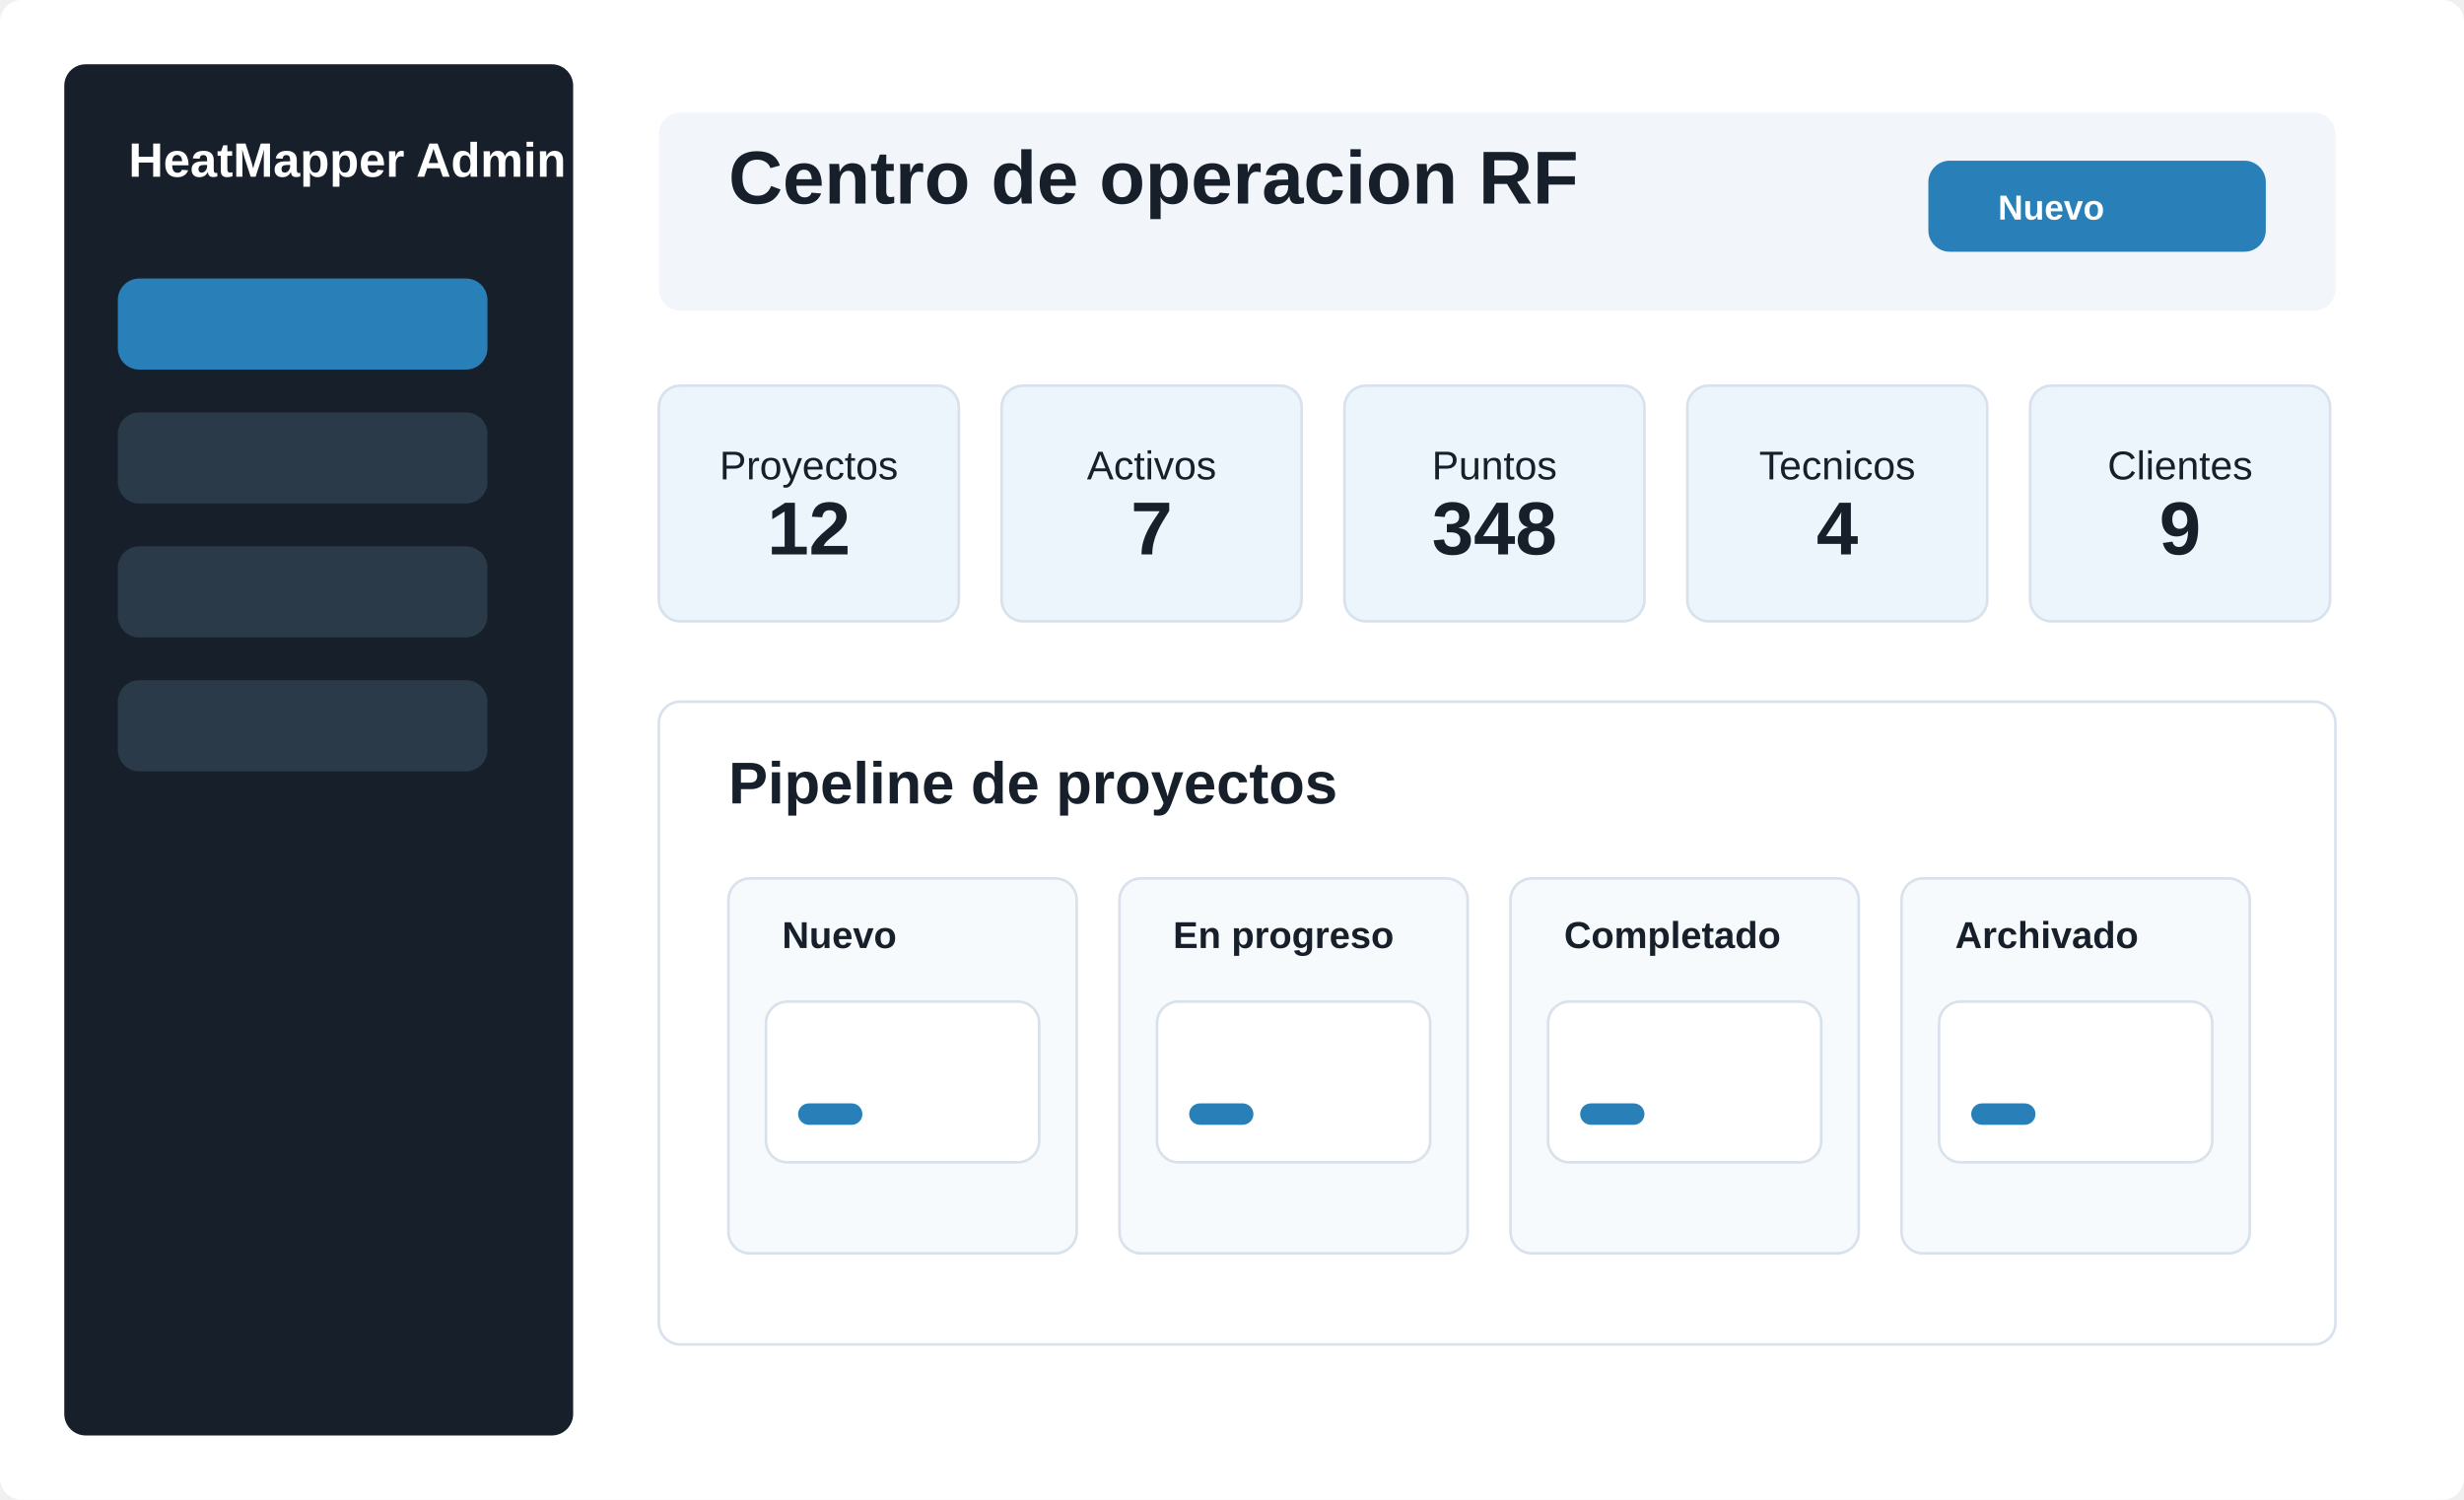
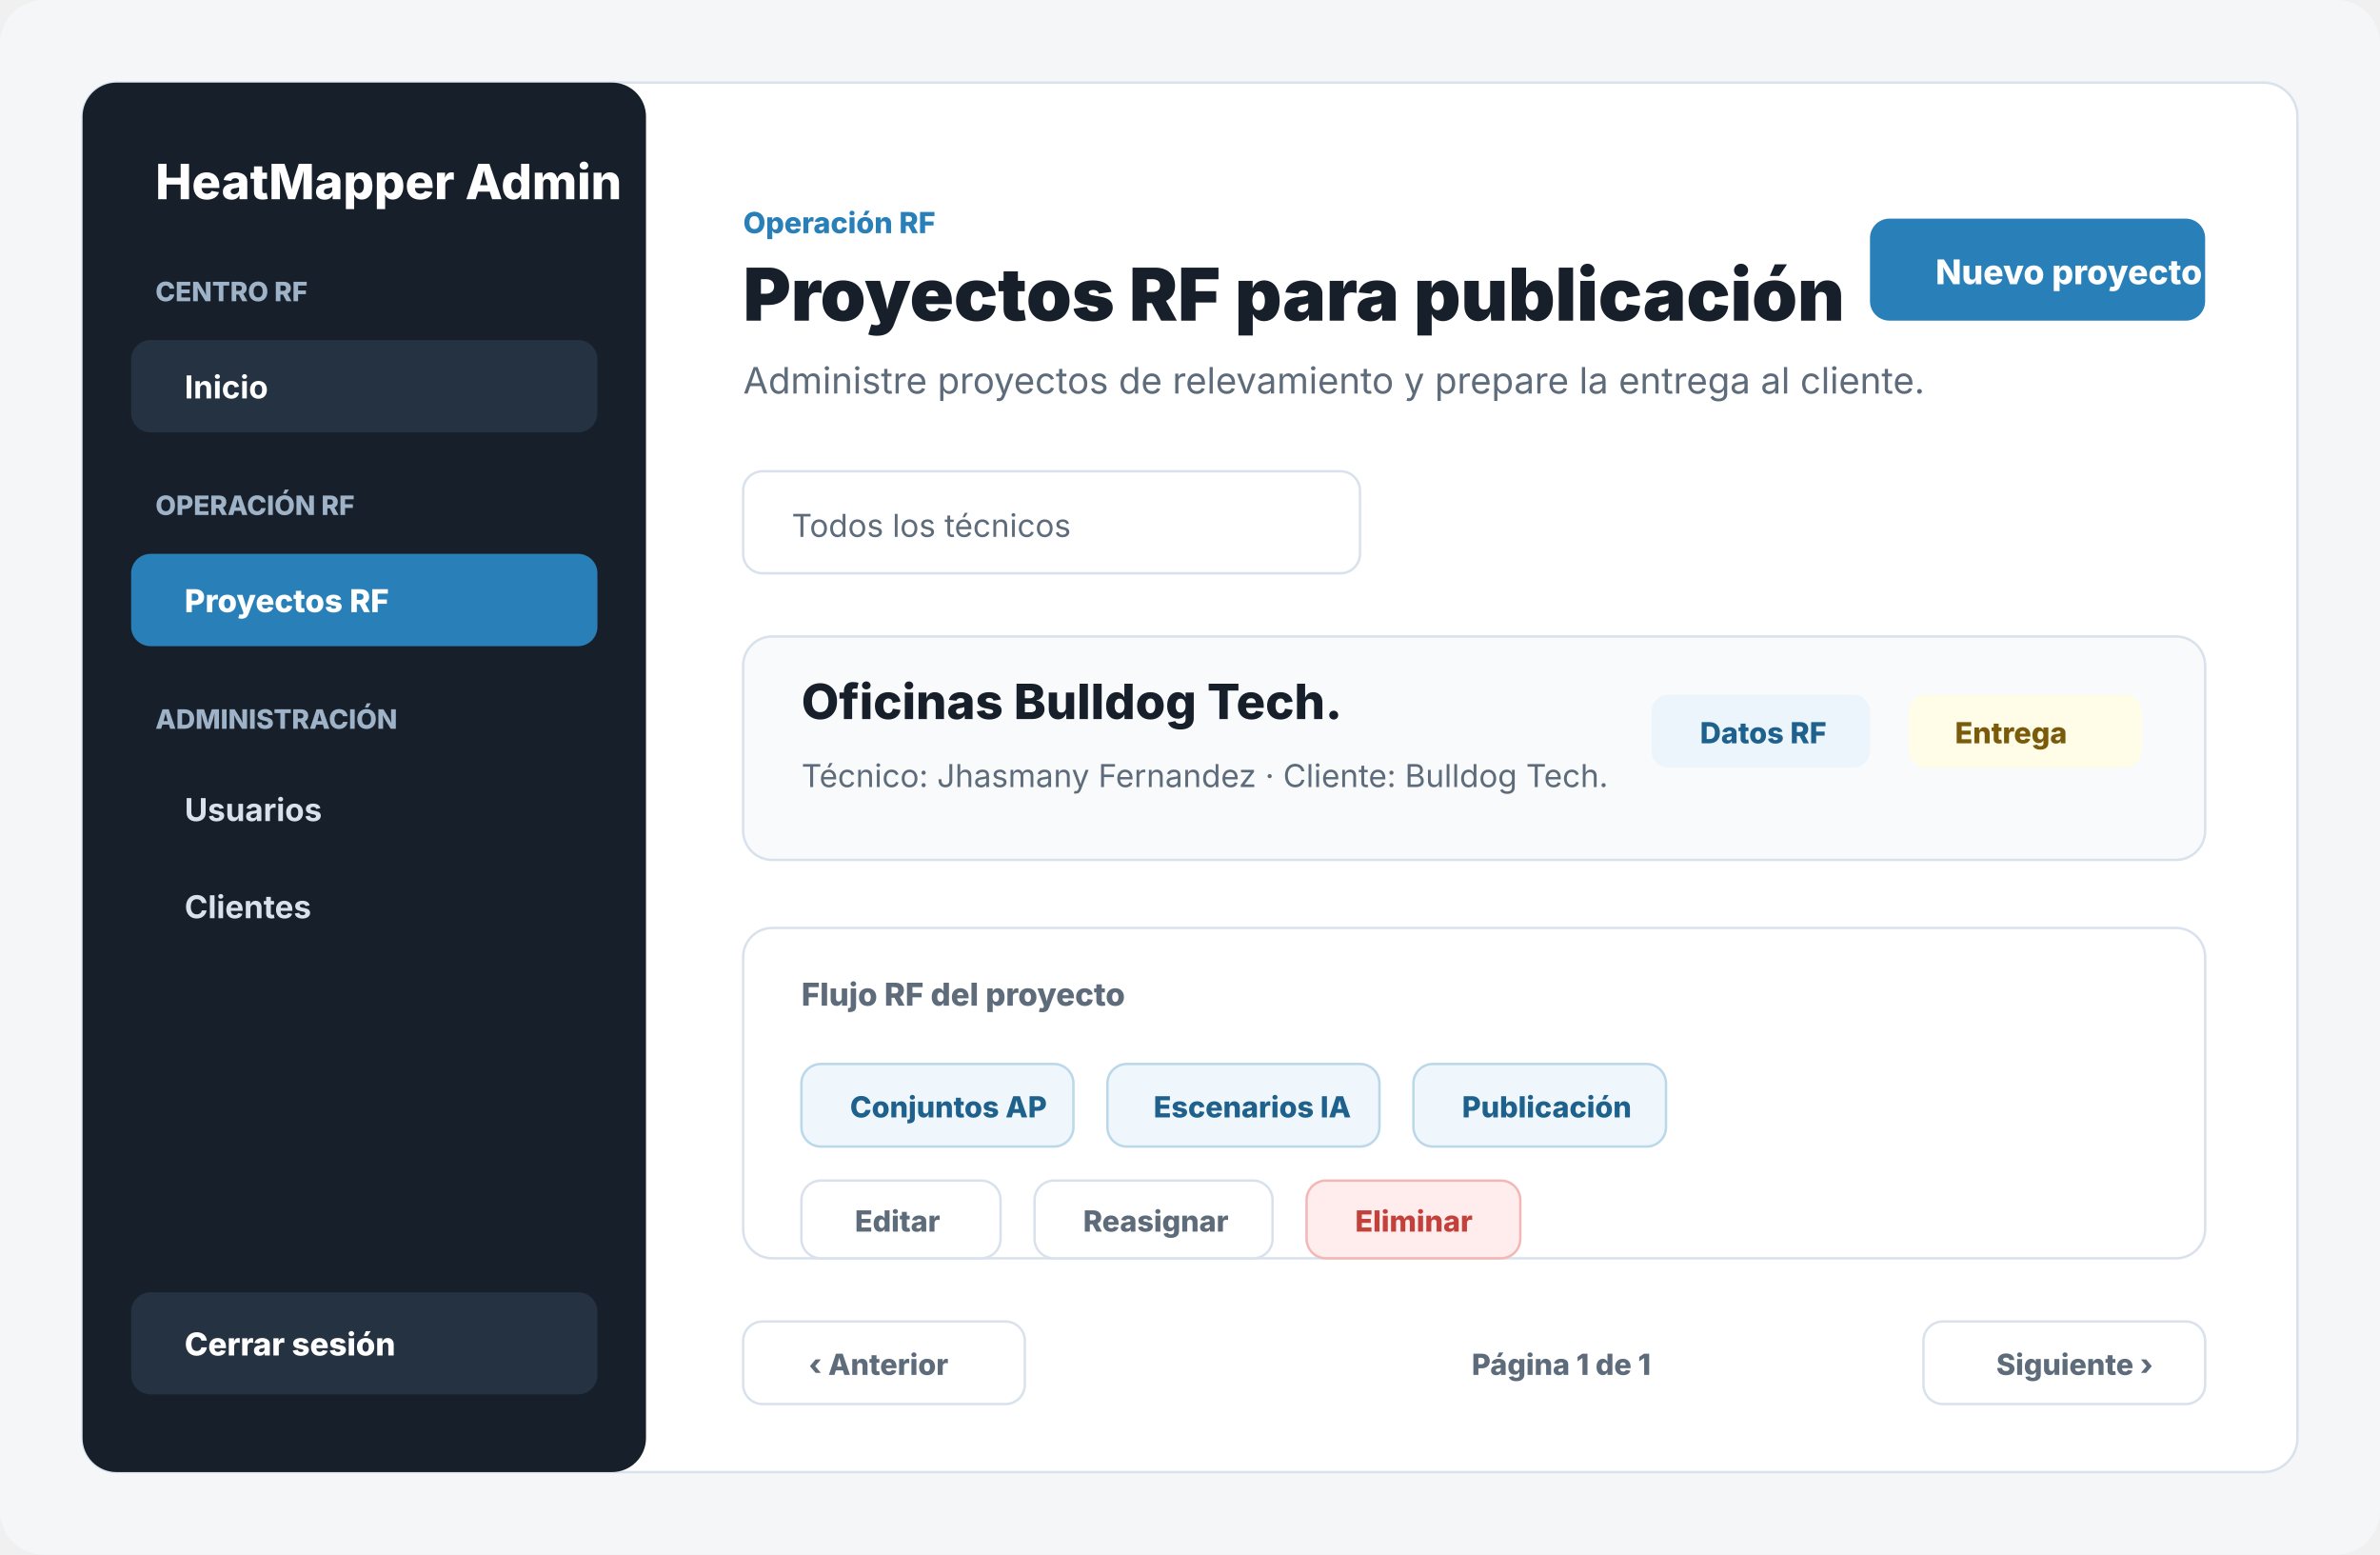
- <svg xmlns="http://www.w3.org/2000/svg" width="920" height="560" viewBox="0 0 920 560" role="img" aria-label="Panel administrador">
-   <rect width="920" height="560" rx="8" fill="#FFFFFF" />
-   <rect x="24" y="24" width="190" height="512" rx="8" fill="#17202A" />
-   <text x="48" y="66" font-family="Arial" font-size="18" font-weight="700" fill="#FFFFFF">HeatMapper Admin</text>
-   <rect x="44" y="104" width="138" height="34" rx="8" fill="#2980B9" />
-   <rect x="44" y="154" width="138" height="34" rx="8" fill="#2B3A49" />
-   <rect x="44" y="204" width="138" height="34" rx="8" fill="#2B3A49" />
-   <rect x="44" y="254" width="138" height="34" rx="8" fill="#2B3A49" />
-   <rect x="246" y="42" width="626" height="74" rx="8" fill="#F2F6FA" />
-   <text x="272" y="76" font-family="Arial" font-size="28" font-weight="700" fill="#17202A">Centro de operacion RF</text>
-   <rect x="720" y="60" width="126" height="34" rx="8" fill="#2980B9" />
-   <text x="746" y="82" font-family="Arial" font-size="13" font-weight="700" fill="#FFFFFF">Nuevo</text>
-   <g fill="#EBF5FB" stroke="#D9E2EC">
-     <rect x="246" y="144" width="112" height="88" rx="8" />
-     <rect x="374" y="144" width="112" height="88" rx="8" />
-     <rect x="502" y="144" width="112" height="88" rx="8" />
-     <rect x="630" y="144" width="112" height="88" rx="8" />
-     <rect x="758" y="144" width="112" height="88" rx="8" />
-   </g>
-   <g font-family="Arial" fill="#17202A" text-anchor="middle">
-     <text x="302" y="179" font-size="15">Proyectos</text>
-     <text x="302" y="207" font-size="28" font-weight="700">12</text>
-     <text x="430" y="179" font-size="15">Activos</text>
-     <text x="430" y="207" font-size="28" font-weight="700">7</text>
-     <text x="558" y="179" font-size="15">Puntos</text>
-     <text x="558" y="207" font-size="28" font-weight="700">348</text>
-     <text x="686" y="179" font-size="15">Tecnicos</text>
-     <text x="686" y="207" font-size="28" font-weight="700">4</text>
-     <text x="814" y="179" font-size="15">Clientes</text>
-     <text x="814" y="207" font-size="28" font-weight="700">9</text>
-   </g>
-   <rect x="246" y="262" width="626" height="240" rx="8" fill="#FFFFFF" stroke="#D9E2EC" />
-   <text x="272" y="300" font-family="Arial" font-size="22" font-weight="700" fill="#17202A">Pipeline de proyectos</text>
-   <g>
-     <rect x="272" y="328" width="130" height="140" rx="8" fill="#F7FAFC" stroke="#D9E2EC" />
-     <rect x="418" y="328" width="130" height="140" rx="8" fill="#F7FAFC" stroke="#D9E2EC" />
-     <rect x="564" y="328" width="130" height="140" rx="8" fill="#F7FAFC" stroke="#D9E2EC" />
-     <rect x="710" y="328" width="130" height="140" rx="8" fill="#F7FAFC" stroke="#D9E2EC" />
-   </g>
-   <g font-family="Arial" font-size="14" font-weight="700" fill="#17202A">
-     <text x="292" y="354">Nuevo</text>
-     <text x="438" y="354">En progreso</text>
-     <text x="584" y="354">Completado</text>
-     <text x="730" y="354">Archivado</text>
-   </g>
-   <g fill="#FFFFFF" stroke="#D9E2EC">
-     <rect x="286" y="374" width="102" height="60" rx="8" />
-     <rect x="432" y="374" width="102" height="60" rx="8" />
-     <rect x="578" y="374" width="102" height="60" rx="8" />
-     <rect x="724" y="374" width="102" height="60" rx="8" />
-   </g>
-   <g fill="#2980B9">
-     <rect x="298" y="412" width="24" height="8" rx="4" />
-     <rect x="444" y="412" width="24" height="8" rx="4" />
-     <rect x="590" y="412" width="24" height="8" rx="4" />
-     <rect x="736" y="412" width="24" height="8" rx="4" />
-   </g>
+ <svg xmlns="http://www.w3.org/2000/svg" width="980" height="640" viewBox="0 0 980 640" fill="none" role="img" aria-labelledby="titulo desc">
+   <rect width="980" height="640" rx="18" fill="#F4F6F8" />
+   <rect x="34" y="34" width="912" height="572" rx="14" fill="#FFFFFF" stroke="#D9E2EC" />
+   <rect x="34" y="34" width="232" height="572" rx="14" fill="#17202A" />
+   <text x="64" y="82" font-family="Inter, Arial" font-size="20" font-weight="800" fill="#FFFFFF">HeatMapper Admin</text>
+   <text x="64" y="124" font-family="Inter, Arial" font-size="11" font-weight="800" fill="#9FB3C8">CENTRO RF</text>
+   <rect x="54" y="140" width="192" height="38" rx="8" fill="#253241" />
+   <text x="76" y="164" font-family="Inter, Arial" font-size="13" font-weight="700" fill="#FFFFFF">Inicio</text>
+   <text x="64" y="212" font-family="Inter, Arial" font-size="11" font-weight="800" fill="#9FB3C8">OPERACIÓN RF</text>
+   <rect x="54" y="228" width="192" height="38" rx="8" fill="#2980B9" />
+   <text x="76" y="252" font-family="Inter, Arial" font-size="13" font-weight="800" fill="#FFFFFF">Proyectos RF</text>
+   <text x="64" y="300" font-family="Inter, Arial" font-size="11" font-weight="800" fill="#9FB3C8">ADMINISTRACIÓN</text>
+   <text x="76" y="338" font-family="Inter, Arial" font-size="13" font-weight="700" fill="#D9E2EC">Usuarios</text>
+   <text x="76" y="378" font-family="Inter, Arial" font-size="13" font-weight="700" fill="#D9E2EC">Clientes</text>
+   <rect x="54" y="532" width="192" height="42" rx="8" fill="#253241" />
+   <text x="76" y="558" font-family="Inter, Arial" font-size="13" font-weight="800" fill="#FFFFFF">Cerrar sesión</text>
+   <text x="306" y="96" font-family="Inter, Arial" font-size="12" font-weight="800" fill="#2980B9">Operación RF</text>
+   <text x="306" y="132" font-family="Inter, Arial" font-size="30" font-weight="850" fill="#17202A">Proyectos RF para publicación</text>
+   <text x="306" y="162" font-family="Inter, Arial" font-size="15" fill="#5D6B7A">Administre proyectos de relevamiento y prepare la entrega al cliente.</text>
+   <rect x="770" y="90" width="138" height="42" rx="8" fill="#2980B9" />
+   <text x="797" y="117" font-family="Inter, Arial" font-size="14" font-weight="800" fill="#FFFFFF">Nuevo proyecto</text>
+   <rect x="306" y="194" width="254" height="42" rx="8" fill="#FFFFFF" stroke="#D9E2EC" />
+   <text x="326" y="221" font-family="Inter, Arial" font-size="13" fill="#5D6B7A">Todos los técnicos</text>
+   <rect x="306" y="262" width="602" height="92" rx="12" fill="#F8FAFC" stroke="#D9E2EC" />
+   <text x="330" y="296" font-family="Inter, Arial" font-size="20" font-weight="800" fill="#17202A">Oficinas Bulldog Tech.</text>
+   <text x="330" y="324" font-family="Inter, Arial" font-size="13" fill="#5D6B7A">Técnico: Jhasmany Fernandez · Cliente: Bulldog Tech.</text>
+   <rect x="680" y="286" width="90" height="30" rx="7" fill="#EBF5FB" />
+   <text x="700" y="306" font-family="Inter, Arial" font-size="12" font-weight="800" fill="#1F618D">Datos RF</text>
+   <rect x="786" y="286" width="96" height="30" rx="7" fill="#FFFDE7" />
+   <text x="805" y="306" font-family="Inter, Arial" font-size="12" font-weight="800" fill="#7A5B0B">Entrega</text>
+   <rect x="306" y="382" width="602" height="136" rx="12" fill="#FFFFFF" stroke="#D9E2EC" />
+   <text x="330" y="414" font-family="Inter, Arial" font-size="13" font-weight="800" fill="#5D6B7A">Flujo RF del proyecto</text>
+   <rect x="330" y="438" width="112" height="34" rx="8" fill="#F0F7FC" stroke="#BBD7EA" />
+   <text x="350" y="460" font-family="Inter, Arial" font-size="12" font-weight="800" fill="#1F618D">Conjuntos AP</text>
+   <rect x="456" y="438" width="112" height="34" rx="8" fill="#F0F7FC" stroke="#BBD7EA" />
+   <text x="475" y="460" font-family="Inter, Arial" font-size="12" font-weight="800" fill="#1F618D">Escenarios IA</text>
+   <rect x="582" y="438" width="104" height="34" rx="8" fill="#F0F7FC" stroke="#BBD7EA" />
+   <text x="602" y="460" font-family="Inter, Arial" font-size="12" font-weight="800" fill="#1F618D">Publicación</text>
+   <rect x="330" y="486" width="82" height="32" rx="8" fill="#FFFFFF" stroke="#D9E2EC" />
+   <text x="352" y="507" font-family="Inter, Arial" font-size="12" font-weight="800" fill="#5D6B7A">Editar</text>
+   <rect x="426" y="486" width="98" height="32" rx="8" fill="#FFFFFF" stroke="#D9E2EC" />
+   <text x="446" y="507" font-family="Inter, Arial" font-size="12" font-weight="800" fill="#5D6B7A">Reasignar</text>
+   <rect x="538" y="486" width="88" height="32" rx="8" fill="#FFECEC" stroke="#F2B8B5" />
+   <text x="558" y="507" font-family="Inter, Arial" font-size="12" font-weight="800" fill="#C2413B">Eliminar</text>
+   <rect x="306" y="544" width="116" height="34" rx="8" fill="#FFFFFF" stroke="#D9E2EC" />
+   <text x="333" y="566" font-family="Inter, Arial" font-size="12" font-weight="800" fill="#5D6B7A">‹ Anterior</text>
+   <text x="606" y="566" font-family="Inter, Arial" font-size="12" font-weight="800" fill="#5D6B7A">Página 1 de 1</text>
+   <rect x="792" y="544" width="116" height="34" rx="8" fill="#FFFFFF" stroke="#D9E2EC" />
+   <text x="822" y="566" font-family="Inter, Arial" font-size="12" font-weight="800" fill="#5D6B7A">Siguiente ›</text>
</svg>
